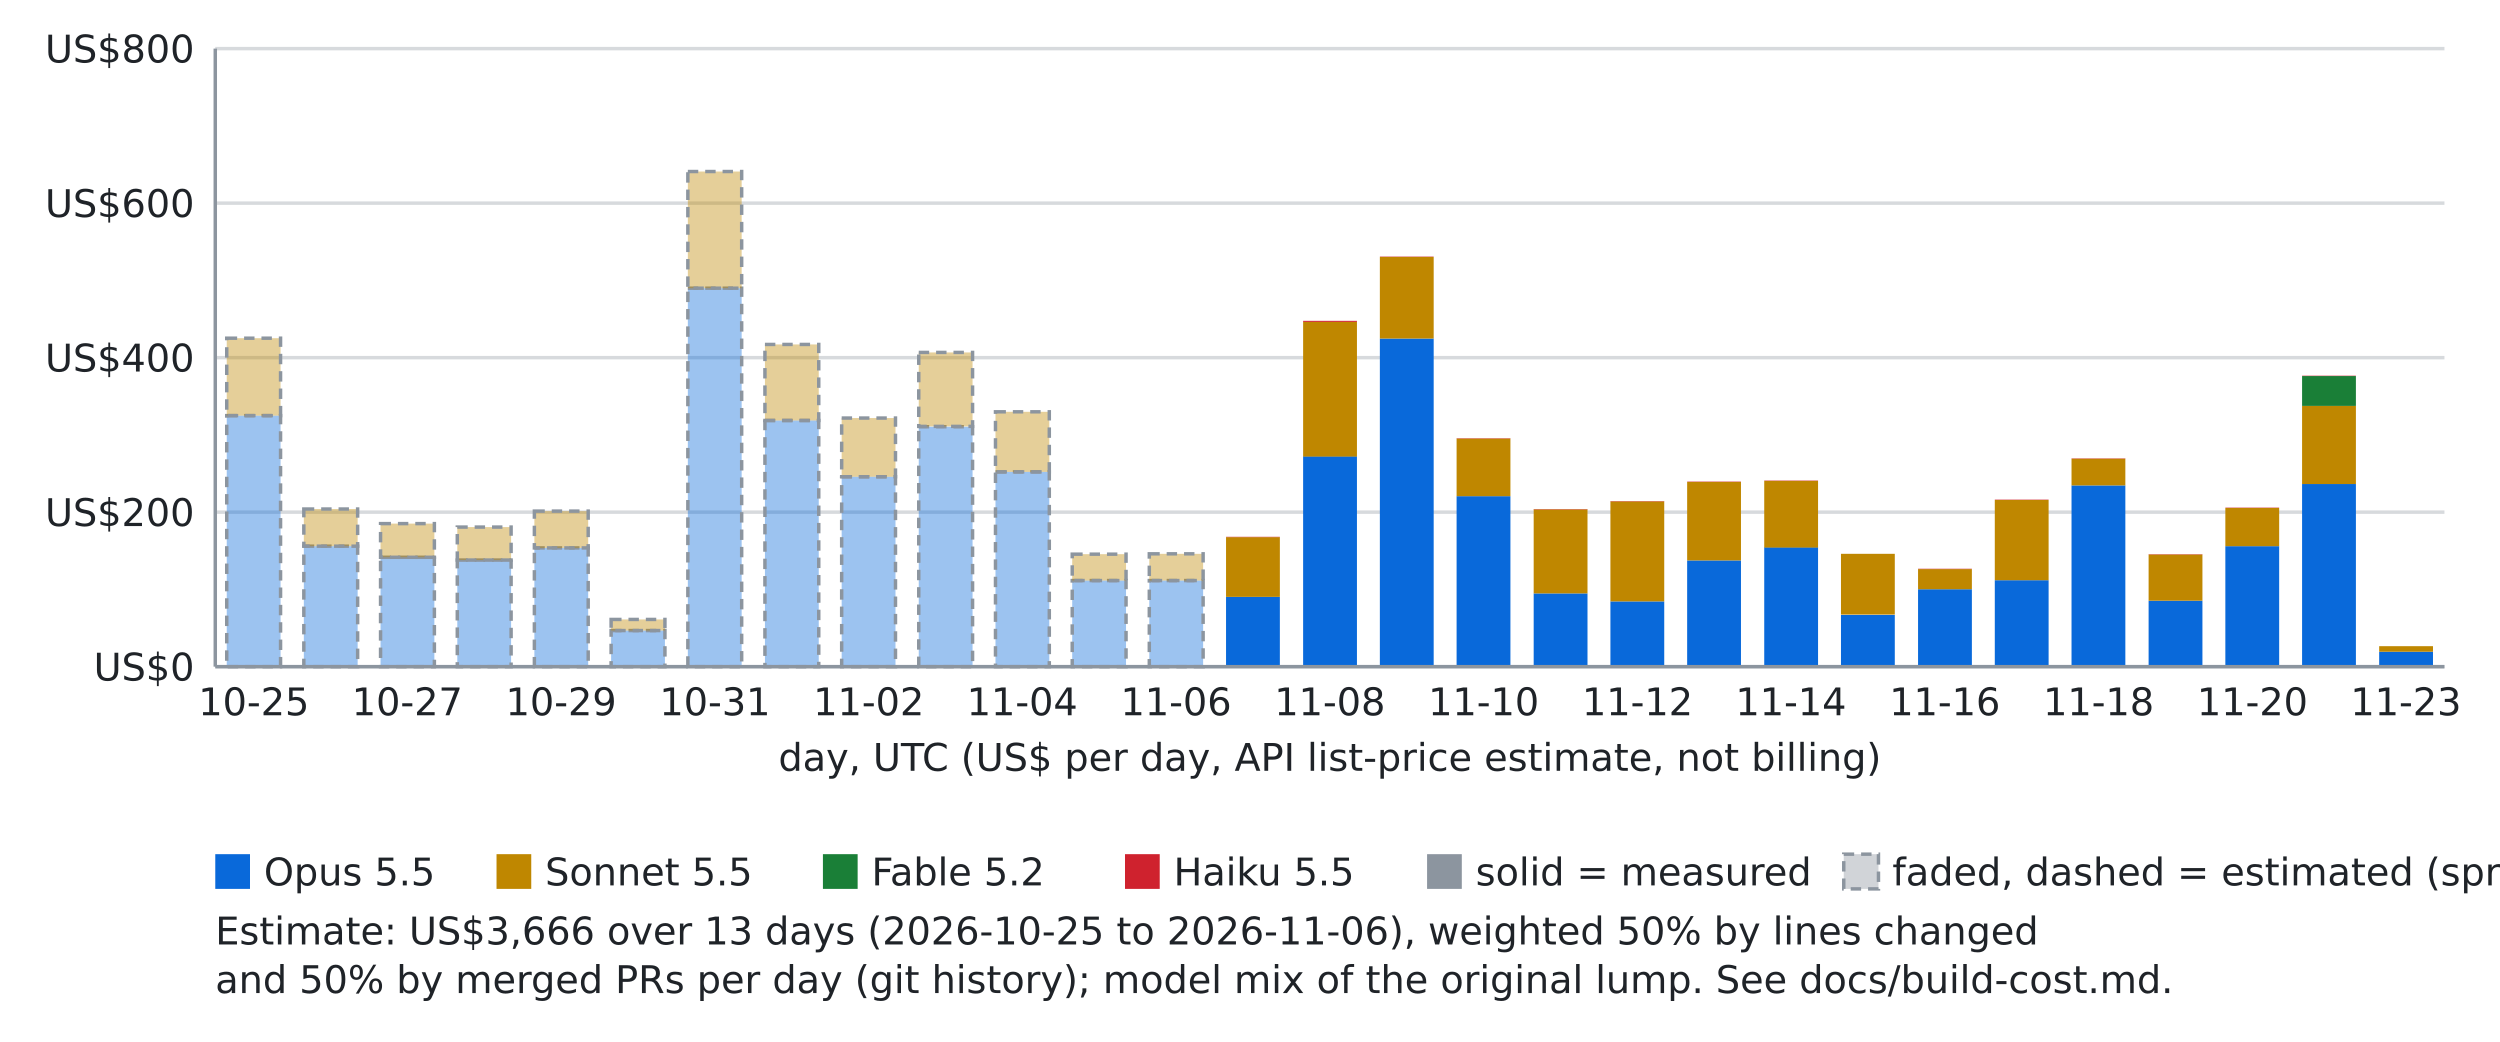
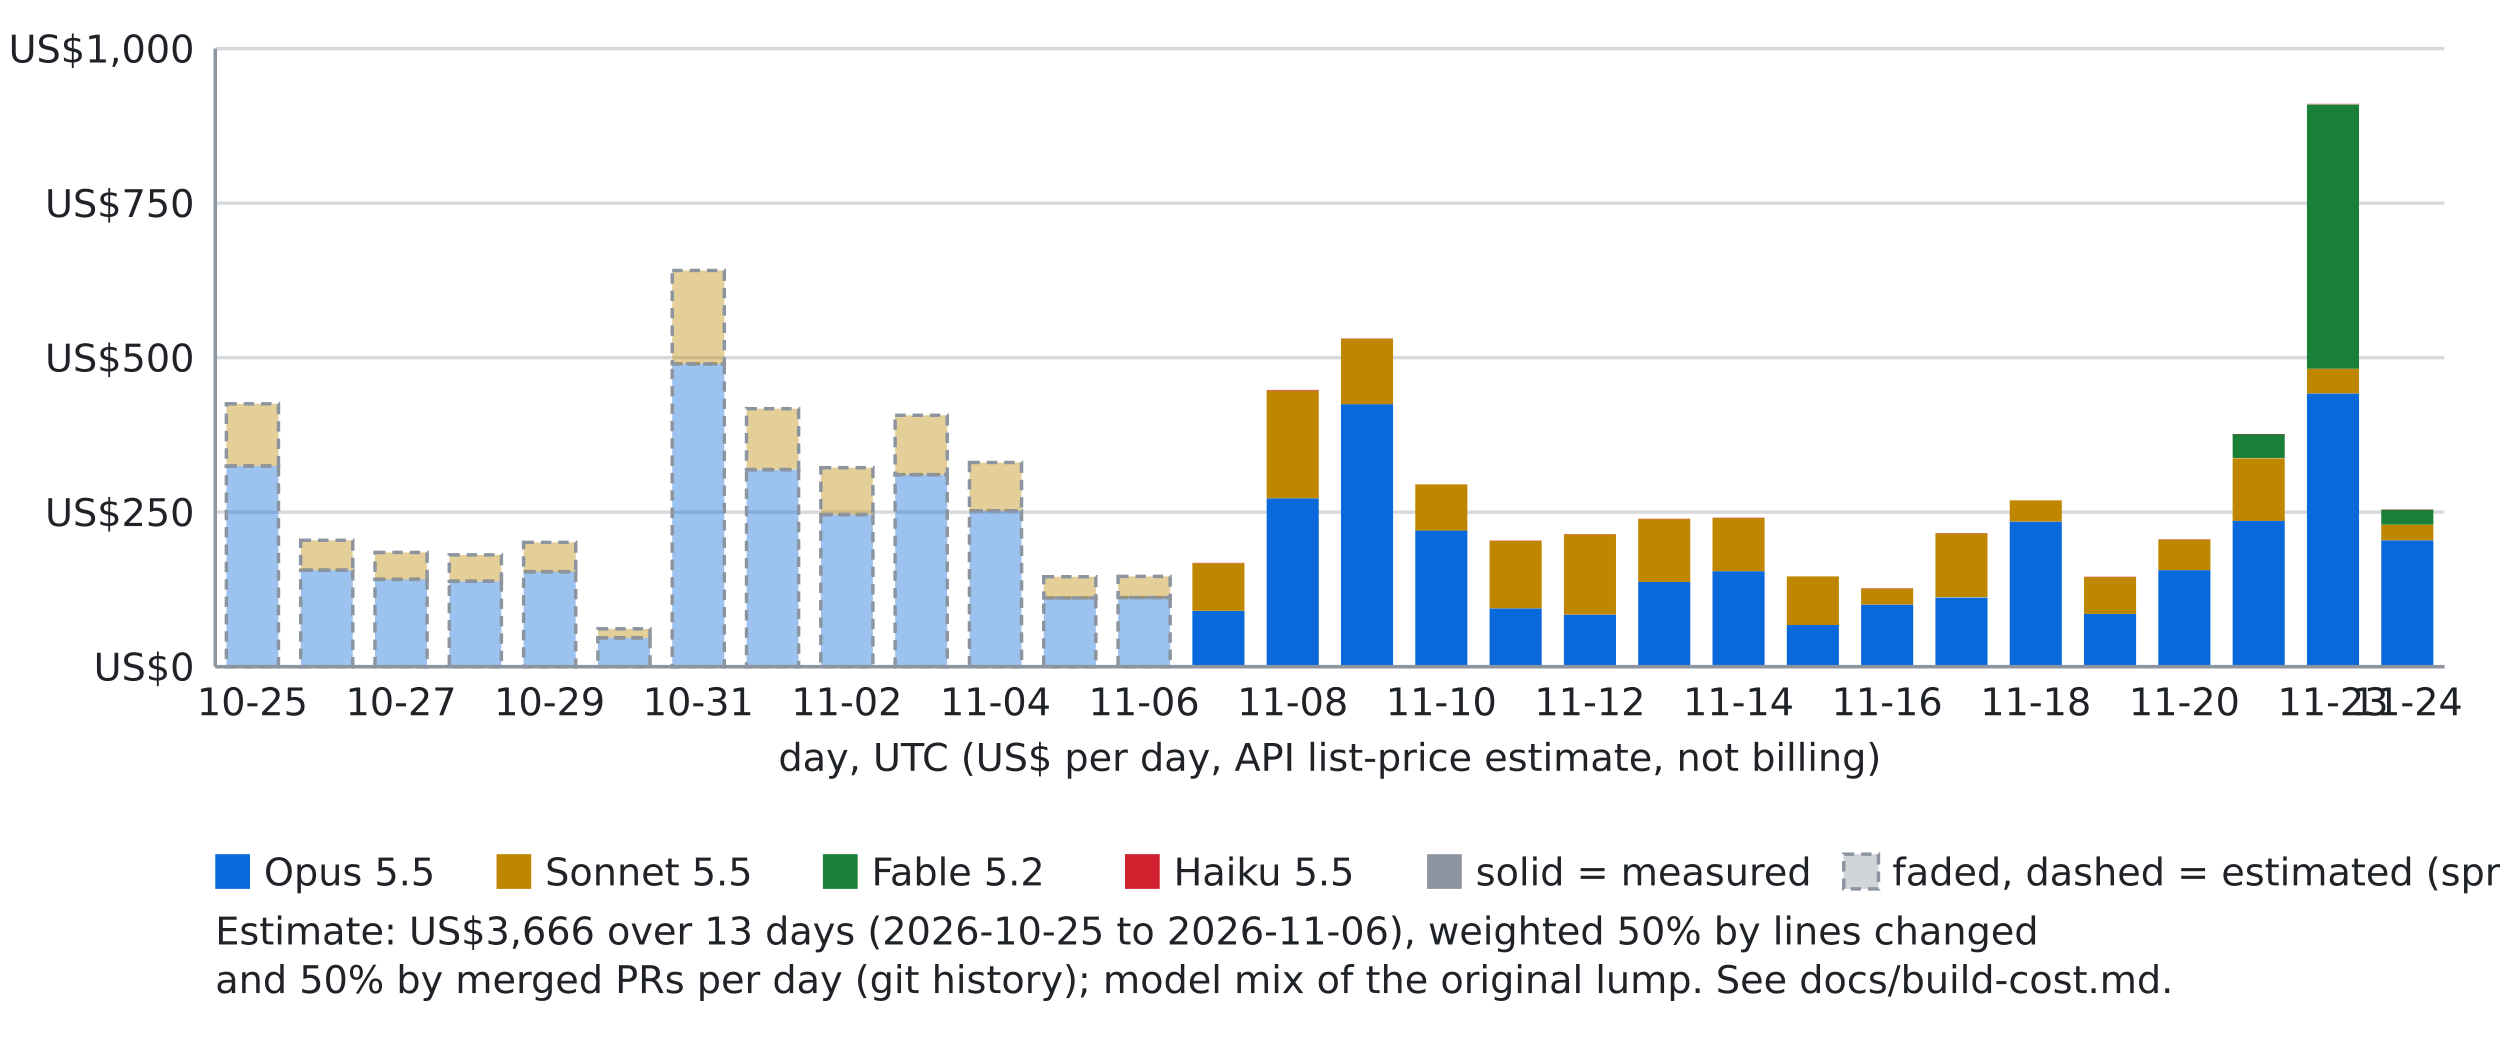
- <svg xmlns="http://www.w3.org/2000/svg" width="720" height="300" viewBox="0 0 720 300" role="img" aria-label="Daily build cost, API list-price estimate, not billing: 2026-10-25 US$425 estimated; 2026-10-26 US$204 estimated; 2026-10-27 US$185 estimated; 2026-10-28 US$181 estimated; 2026-10-29 US$201 estimated; 2026-10-30 US$61 estimated; 2026-10-31 US$641 estimated; 2026-11-01 US$417 estimated; 2026-11-02 US$322 estimated; 2026-11-03 US$407 estimated; 2026-11-04 US$330 estimated; 2026-11-05 US$146 estimated; 2026-11-06 US$146 estimated; 2026-11-07 US$168 measured; 2026-11-08 US$448 measured; 2026-11-09 US$531 measured; 2026-11-10 US$295 measured; 2026-11-11 US$204 measured; 2026-11-12 US$215 measured; 2026-11-13 US$239 measured; 2026-11-14 US$241 measured; 2026-11-15 US$146 measured; 2026-11-16 US$127 measured; 2026-11-17 US$216 measured; 2026-11-18 US$269 measured; 2026-11-19 US$145 measured; 2026-11-20 US$206 measured; 2026-11-22 US$377 measured; 2026-11-23 US$26 measured">
+ <svg xmlns="http://www.w3.org/2000/svg" width="720" height="300" viewBox="0 0 720 300" role="img" aria-label="Daily build cost, API list-price estimate, not billing: 2026-10-25 US$425 estimated; 2026-10-26 US$204 estimated; 2026-10-27 US$185 estimated; 2026-10-28 US$181 estimated; 2026-10-29 US$201 estimated; 2026-10-30 US$61 estimated; 2026-10-31 US$641 estimated; 2026-11-01 US$417 estimated; 2026-11-02 US$322 estimated; 2026-11-03 US$407 estimated; 2026-11-04 US$330 estimated; 2026-11-05 US$146 estimated; 2026-11-06 US$146 estimated; 2026-11-07 US$168 measured; 2026-11-08 US$448 measured; 2026-11-09 US$531 measured; 2026-11-10 US$295 measured; 2026-11-11 US$204 measured; 2026-11-12 US$215 measured; 2026-11-13 US$239 measured; 2026-11-14 US$241 measured; 2026-11-15 US$146 measured; 2026-11-16 US$127 measured; 2026-11-17 US$216 measured; 2026-11-18 US$269 measured; 2026-11-19 US$145 measured; 2026-11-20 US$206 measured; 2026-11-22 US$377 measured; 2026-11-23 US$910 measured; 2026-11-24 US$254 measured">
  <style>text{fill:#1f2328;font:11px Verdana,DejaVu Sans,sans-serif;font-variant-numeric:tabular-nums}.ax{stroke:#8c959f;stroke-width:1}.gr{stroke:#8c959f;stroke-opacity:.35;stroke-width:1}.est{fill-opacity:.4;stroke:#8c959f;stroke-width:1;stroke-dasharray:3 2}.key{fill:#8c959f;fill-opacity:.4;stroke:#8c959f;stroke-dasharray:3 2}.keym{fill:#8c959f}@media (prefers-color-scheme:dark){text{fill:#e6edf3}}.s0{fill:#0969da}.s1{fill:#bf8700}.s2{fill:#1a7f37}.s3{fill:#cf222e}.s4{fill:#8250df}.s5{fill:#6e7781}@media (prefers-color-scheme:dark){.s0{fill:#388bfd}.s1{fill:#d29922}.s2{fill:#3fb950}.s3{fill:#f85149}.s4{fill:#a371f7}.s5{fill:#8b949e}}</style>
  <line class="gr" x1="62" y1="192.0" x2="704" y2="192.0" />
  <text x="56" y="196.0" text-anchor="end">US$0</text>
  <line class="gr" x1="62" y1="147.5" x2="704" y2="147.5" />
-   <text x="56" y="151.5" text-anchor="end">US$200</text>
+   <text x="56" y="151.5" text-anchor="end">US$250</text>
  <line class="gr" x1="62" y1="103.0" x2="704" y2="103.0" />
-   <text x="56" y="107.0" text-anchor="end">US$400</text>
+   <text x="56" y="107.0" text-anchor="end">US$500</text>
  <line class="gr" x1="62" y1="58.5" x2="704" y2="58.5" />
-   <text x="56" y="62.5" text-anchor="end">US$600</text>
+   <text x="56" y="62.5" text-anchor="end">US$750</text>
  <line class="gr" x1="62" y1="14.0" x2="704" y2="14.0" />
-   <text x="56" y="18.0" text-anchor="end">US$800</text>
-   <rect x="65.3" y="119.7" width="15.5" height="72.3" class="s0 est" />
-   <rect x="65.3" y="97.4" width="15.5" height="22.3" class="s1 est" />
-   <text x="73.1" y="206" text-anchor="middle">10-25</text>
-   <rect x="87.5" y="157.3" width="15.5" height="34.7" class="s0 est" />
-   <rect x="87.5" y="146.6" width="15.5" height="10.7" class="s1 est" />
-   <rect x="109.6" y="160.5" width="15.5" height="31.5" class="s0 est" />
-   <rect x="109.6" y="150.8" width="15.5" height="9.7" class="s1 est" />
-   <text x="117.3" y="206" text-anchor="middle">10-27</text>
-   <rect x="131.7" y="161.3" width="15.5" height="30.7" class="s0 est" />
-   <rect x="131.7" y="151.8" width="15.5" height="9.5" class="s1 est" />
-   <rect x="153.9" y="157.8" width="15.5" height="34.2" class="s0 est" />
-   <rect x="153.9" y="147.2" width="15.5" height="10.6" class="s1 est" />
-   <text x="161.6" y="206" text-anchor="middle">10-29</text>
-   <rect x="176.0" y="181.6" width="15.5" height="10.4" class="s0 est" />
-   <rect x="176.0" y="178.4" width="15.5" height="3.2" class="s1 est" />
-   <rect x="198.1" y="83.0" width="15.5" height="109.0" class="s0 est" />
-   <rect x="198.1" y="49.4" width="15.5" height="33.6" class="s1 est" />
-   <text x="205.9" y="206" text-anchor="middle">10-31</text>
-   <rect x="220.3" y="121.1" width="15.5" height="70.9" class="s0 est" />
-   <rect x="220.3" y="99.2" width="15.5" height="21.9" class="s1 est" />
-   <rect x="242.4" y="137.3" width="15.5" height="54.7" class="s0 est" />
-   <rect x="242.4" y="120.4" width="15.5" height="16.9" class="s1 est" />
-   <text x="250.2" y="206" text-anchor="middle">11-02</text>
-   <rect x="264.6" y="122.9" width="15.5" height="69.1" class="s0 est" />
-   <rect x="264.6" y="101.5" width="15.5" height="21.3" class="s1 est" />
-   <rect x="286.7" y="135.9" width="15.5" height="56.1" class="s0 est" />
-   <rect x="286.7" y="118.6" width="15.5" height="17.3" class="s1 est" />
-   <text x="294.4" y="206" text-anchor="middle">11-04</text>
-   <rect x="308.8" y="167.2" width="15.5" height="24.8" class="s0 est" />
-   <rect x="308.8" y="159.6" width="15.5" height="7.6" class="s1 est" />
-   <rect x="331.0" y="167.2" width="15.5" height="24.8" class="s0 est" />
-   <rect x="331.0" y="159.5" width="15.5" height="7.7" class="s1 est" />
-   <text x="338.7" y="206" text-anchor="middle">11-06</text>
-   <rect x="353.1" y="171.9" width="15.5" height="20.1" class="s0" />
-   <rect x="353.1" y="154.7" width="15.5" height="17.2" class="s1" />
-   <rect x="353.1" y="154.6" width="15.5" height="0.1" class="s3" />
-   <rect x="375.3" y="131.4" width="15.5" height="60.6" class="s0" />
-   <rect x="375.3" y="92.7" width="15.5" height="38.8" class="s1" />
-   <rect x="375.3" y="92.4" width="15.5" height="0.3" class="s3" />
-   <text x="383.0" y="206" text-anchor="middle">11-08</text>
-   <rect x="397.4" y="97.5" width="15.5" height="94.5" class="s0" />
-   <rect x="397.4" y="74.0" width="15.5" height="23.5" class="s1" />
-   <rect x="397.4" y="73.8" width="15.5" height="0.1" class="s3" />
-   <rect x="419.5" y="142.9" width="15.5" height="49.1" class="s0" />
-   <rect x="419.5" y="126.3" width="15.5" height="16.6" class="s1" />
-   <rect x="419.5" y="126.3" width="15.5" height="0.1" class="s3" />
-   <text x="427.3" y="206" text-anchor="middle">11-10</text>
-   <rect x="441.7" y="170.9" width="15.5" height="21.1" class="s0" />
-   <rect x="441.7" y="146.7" width="15.5" height="24.2" class="s1" />
-   <rect x="441.7" y="146.7" width="15.5" height="0.1" class="s3" />
-   <rect x="463.8" y="173.2" width="15.5" height="18.8" class="s0" />
-   <rect x="463.8" y="144.4" width="15.5" height="28.8" class="s1" />
-   <rect x="463.8" y="144.3" width="15.5" height="0.1" class="s3" />
-   <text x="471.6" y="206" text-anchor="middle">11-12</text>
-   <rect x="485.9" y="161.4" width="15.5" height="30.6" class="s0" />
-   <rect x="485.9" y="138.8" width="15.5" height="22.6" class="s1" />
-   <rect x="485.9" y="138.7" width="15.5" height="0.1" class="s3" />
-   <rect x="508.1" y="157.6" width="15.5" height="34.4" class="s0" />
-   <rect x="508.1" y="138.5" width="15.5" height="19.2" class="s1" />
-   <rect x="508.1" y="138.4" width="15.5" height="0.1" class="s3" />
-   <text x="515.8" y="206" text-anchor="middle">11-14</text>
-   <rect x="530.2" y="177.1" width="15.5" height="14.9" class="s0" />
-   <rect x="530.2" y="159.5" width="15.5" height="17.5" class="s1" />
-   <rect x="530.2" y="159.5" width="15.5" height="0.0" class="s3" />
-   <rect x="552.4" y="169.7" width="15.5" height="22.3" class="s0" />
-   <rect x="552.4" y="163.9" width="15.5" height="5.8" class="s1" />
-   <rect x="552.4" y="163.8" width="15.5" height="0.1" class="s3" />
-   <text x="560.1" y="206" text-anchor="middle">11-16</text>
-   <rect x="574.5" y="167.1" width="15.5" height="24.9" class="s0" />
-   <rect x="574.5" y="144.0" width="15.5" height="23.1" class="s1" />
-   <rect x="574.5" y="143.9" width="15.5" height="0.1" class="s3" />
-   <rect x="596.6" y="139.8" width="15.5" height="52.2" class="s0" />
-   <rect x="596.6" y="132.1" width="15.5" height="7.7" class="s1" />
-   <rect x="596.6" y="132.1" width="15.5" height="0.1" class="s3" />
-   <text x="604.4" y="206" text-anchor="middle">11-18</text>
-   <rect x="618.8" y="173.0" width="15.5" height="19.0" class="s0" />
-   <rect x="618.8" y="159.7" width="15.5" height="13.3" class="s1" />
-   <rect x="618.8" y="159.7" width="15.5" height="0.1" class="s3" />
-   <rect x="640.9" y="157.3" width="15.5" height="34.7" class="s0" />
-   <rect x="640.9" y="146.3" width="15.5" height="11.0" class="s1" />
-   <rect x="640.9" y="146.2" width="15.5" height="0.1" class="s3" />
-   <text x="648.7" y="206" text-anchor="middle">11-20</text>
-   <rect x="663.0" y="139.4" width="15.5" height="52.6" class="s0" />
-   <rect x="663.0" y="116.9" width="15.5" height="22.5" class="s1" />
-   <rect x="663.0" y="108.3" width="15.5" height="8.6" class="s2" />
-   <rect x="663.0" y="108.2" width="15.5" height="0.1" class="s3" />
-   <rect x="685.2" y="187.7" width="15.5" height="4.3" class="s0" />
-   <rect x="685.2" y="186.1" width="15.5" height="1.6" class="s1" />
-   <rect x="685.2" y="186.1" width="15.5" height="0.0" class="s3" />
-   <text x="692.9" y="206" text-anchor="middle">11-23</text>
+   <text x="56" y="18.0" text-anchor="end">US$1,000</text>
+   <rect x="65.2" y="134.2" width="15.0" height="57.8" class="s0 est" />
+   <rect x="65.2" y="116.3" width="15.0" height="17.9" class="s1 est" />
+   <text x="72.7" y="206" text-anchor="middle">10-25</text>
+   <rect x="86.6" y="164.2" width="15.0" height="27.8" class="s0 est" />
+   <rect x="86.6" y="155.6" width="15.0" height="8.6" class="s1 est" />
+   <rect x="108.0" y="166.8" width="15.0" height="25.2" class="s0 est" />
+   <rect x="108.0" y="159.1" width="15.0" height="7.8" class="s1 est" />
+   <text x="115.5" y="206" text-anchor="middle">10-27</text>
+   <rect x="129.4" y="167.4" width="15.0" height="24.6" class="s0 est" />
+   <rect x="129.4" y="159.8" width="15.0" height="7.6" class="s1 est" />
+   <rect x="150.8" y="164.6" width="15.0" height="27.4" class="s0 est" />
+   <rect x="150.8" y="156.2" width="15.0" height="8.5" class="s1 est" />
+   <text x="158.3" y="206" text-anchor="middle">10-29</text>
+   <rect x="172.2" y="183.7" width="15.0" height="8.3" class="s0 est" />
+   <rect x="172.2" y="181.1" width="15.0" height="2.6" class="s1 est" />
+   <rect x="193.6" y="104.8" width="15.0" height="87.2" class="s0 est" />
+   <rect x="193.6" y="77.9" width="15.0" height="26.9" class="s1 est" />
+   <text x="201.1" y="206" text-anchor="middle">10-31</text>
+   <rect x="215.0" y="135.3" width="15.0" height="56.7" class="s0 est" />
+   <rect x="215.0" y="117.7" width="15.0" height="17.5" class="s1 est" />
+   <rect x="236.4" y="148.2" width="15.0" height="43.8" class="s0 est" />
+   <rect x="236.4" y="134.7" width="15.0" height="13.5" class="s1 est" />
+   <text x="243.9" y="206" text-anchor="middle">11-02</text>
+   <rect x="257.8" y="136.7" width="15.0" height="55.3" class="s0 est" />
+   <rect x="257.8" y="119.6" width="15.0" height="17.1" class="s1 est" />
+   <rect x="279.2" y="147.1" width="15.0" height="44.9" class="s0 est" />
+   <rect x="279.2" y="133.2" width="15.0" height="13.9" class="s1 est" />
+   <text x="286.7" y="206" text-anchor="middle">11-04</text>
+   <rect x="300.6" y="172.2" width="15.0" height="19.8" class="s0 est" />
+   <rect x="300.6" y="166.1" width="15.0" height="6.1" class="s1 est" />
+   <rect x="322.0" y="172.1" width="15.0" height="19.9" class="s0 est" />
+   <rect x="322.0" y="166.0" width="15.0" height="6.1" class="s1 est" />
+   <text x="329.5" y="206" text-anchor="middle">11-06</text>
+   <rect x="343.4" y="175.9" width="15.0" height="16.1" class="s0" />
+   <rect x="343.4" y="162.2" width="15.0" height="13.7" class="s1" />
+   <rect x="343.4" y="162.1" width="15.0" height="0.1" class="s3" />
+   <rect x="364.8" y="143.5" width="15.0" height="48.5" class="s0" />
+   <rect x="364.8" y="112.5" width="15.0" height="31.0" class="s1" />
+   <rect x="364.8" y="112.3" width="15.0" height="0.2" class="s3" />
+   <text x="372.3" y="206" text-anchor="middle">11-08</text>
+   <rect x="386.2" y="116.4" width="15.0" height="75.6" class="s0" />
+   <rect x="386.2" y="97.6" width="15.0" height="18.8" class="s1" />
+   <rect x="386.2" y="97.5" width="15.0" height="0.1" class="s3" />
+   <rect x="407.6" y="152.7" width="15.0" height="39.3" class="s0" />
+   <rect x="407.6" y="139.5" width="15.0" height="13.3" class="s1" />
+   <rect x="407.6" y="139.4" width="15.0" height="0.0" class="s3" />
+   <text x="415.1" y="206" text-anchor="middle">11-10</text>
+   <rect x="429.0" y="175.2" width="15.0" height="16.8" class="s0" />
+   <rect x="429.0" y="155.8" width="15.0" height="19.4" class="s1" />
+   <rect x="429.0" y="155.7" width="15.0" height="0.1" class="s3" />
+   <rect x="450.4" y="177.0" width="15.0" height="15.0" class="s0" />
+   <rect x="450.4" y="153.9" width="15.0" height="23.1" class="s1" />
+   <rect x="450.4" y="153.8" width="15.0" height="0.1" class="s3" />
+   <text x="457.9" y="206" text-anchor="middle">11-12</text>
+   <rect x="471.8" y="167.5" width="15.0" height="24.5" class="s0" />
+   <rect x="471.8" y="149.5" width="15.0" height="18.1" class="s1" />
+   <rect x="471.8" y="149.4" width="15.0" height="0.1" class="s3" />
+   <rect x="493.2" y="164.5" width="15.0" height="27.5" class="s0" />
+   <rect x="493.2" y="149.2" width="15.0" height="15.3" class="s1" />
+   <rect x="493.2" y="149.1" width="15.0" height="0.1" class="s3" />
+   <text x="500.7" y="206" text-anchor="middle">11-14</text>
+   <rect x="514.6" y="180.0" width="15.0" height="12.0" class="s0" />
+   <rect x="514.6" y="166.0" width="15.0" height="14.0" class="s1" />
+   <rect x="514.6" y="166.0" width="15.0" height="0.0" class="s3" />
+   <rect x="536.0" y="174.1" width="15.0" height="17.9" class="s0" />
+   <rect x="536.0" y="169.5" width="15.0" height="4.6" class="s1" />
+   <rect x="536.0" y="169.5" width="15.0" height="0.1" class="s3" />
+   <text x="543.5" y="206" text-anchor="middle">11-16</text>
+   <rect x="557.4" y="172.1" width="15.0" height="19.9" class="s0" />
+   <rect x="557.4" y="153.6" width="15.0" height="18.4" class="s1" />
+   <rect x="557.4" y="153.5" width="15.0" height="0.1" class="s3" />
+   <rect x="578.8" y="150.2" width="15.0" height="41.8" class="s0" />
+   <rect x="578.8" y="144.1" width="15.0" height="6.1" class="s1" />
+   <rect x="578.8" y="144.1" width="15.0" height="0.0" class="s3" />
+   <text x="586.3" y="206" text-anchor="middle">11-18</text>
+   <rect x="600.2" y="176.8" width="15.0" height="15.2" class="s0" />
+   <rect x="600.2" y="166.2" width="15.0" height="10.6" class="s1" />
+   <rect x="600.2" y="166.1" width="15.0" height="0.1" class="s3" />
+   <rect x="621.6" y="164.2" width="15.0" height="27.8" class="s0" />
+   <rect x="621.6" y="155.4" width="15.0" height="8.8" class="s1" />
+   <rect x="621.6" y="155.4" width="15.0" height="0.1" class="s3" />
+   <text x="629.1" y="206" text-anchor="middle">11-20</text>
+   <rect x="643.0" y="149.9" width="15.0" height="42.1" class="s0" />
+   <rect x="643.0" y="132.0" width="15.0" height="18.0" class="s1" />
+   <rect x="643.0" y="125.0" width="15.0" height="6.9" class="s2" />
+   <rect x="643.0" y="125.0" width="15.0" height="0.1" class="s3" />
+   <rect x="664.4" y="113.3" width="15.0" height="78.7" class="s0" />
+   <rect x="664.4" y="106.2" width="15.0" height="7.1" class="s1" />
+   <rect x="664.4" y="30.1" width="15.0" height="76.1" class="s2" />
+   <rect x="664.4" y="29.9" width="15.0" height="0.1" class="s3" />
+   <text x="671.9" y="206" text-anchor="middle">11-23</text>
+   <rect x="685.8" y="155.6" width="15.0" height="36.4" class="s0" />
+   <rect x="685.8" y="151.1" width="15.0" height="4.5" class="s1" />
+   <rect x="685.8" y="146.8" width="15.0" height="4.3" class="s2" />
+   <rect x="685.8" y="146.8" width="15.0" height="0.1" class="s3" />
+   <text x="693.3" y="206" text-anchor="middle">11-24</text>
  <line class="ax" x1="62" y1="14" x2="62" y2="192" />
  <line class="ax" x1="62" y1="192" x2="704" y2="192" />
  <text x="383" y="222" text-anchor="middle">day, UTC (US$ per day, API list-price estimate, not billing)</text>
  <rect x="62" y="246" width="10" height="10" class="s0" />
  <text x="76" y="255">Opus 5.5</text>
  <rect x="143" y="246" width="10" height="10" class="s1" />
  <text x="157" y="255">Sonnet 5.5</text>
  <rect x="237" y="246" width="10" height="10" class="s2" />
  <text x="251" y="255">Fable 5.2</text>
  <rect x="324" y="246" width="10" height="10" class="s3" />
  <text x="338" y="255">Haiku 5.5</text>
  <rect x="411" y="246" width="10" height="10" class="keym" />
  <text x="425" y="255">solid = measured</text>
  <rect x="531" y="246" width="10" height="10" class="key" />
  <text x="545" y="255">faded, dashed = estimated (spread)</text>
  <text x="62" y="272">Estimate: US$3,666 over 13 days (2026-10-25 to 2026-11-06), weighted 50% by lines changed</text>
  <text x="62" y="286">and 50% by merged PRs per day (git history); model mix of the original lump. See docs/build-cost.md.</text>
</svg>
